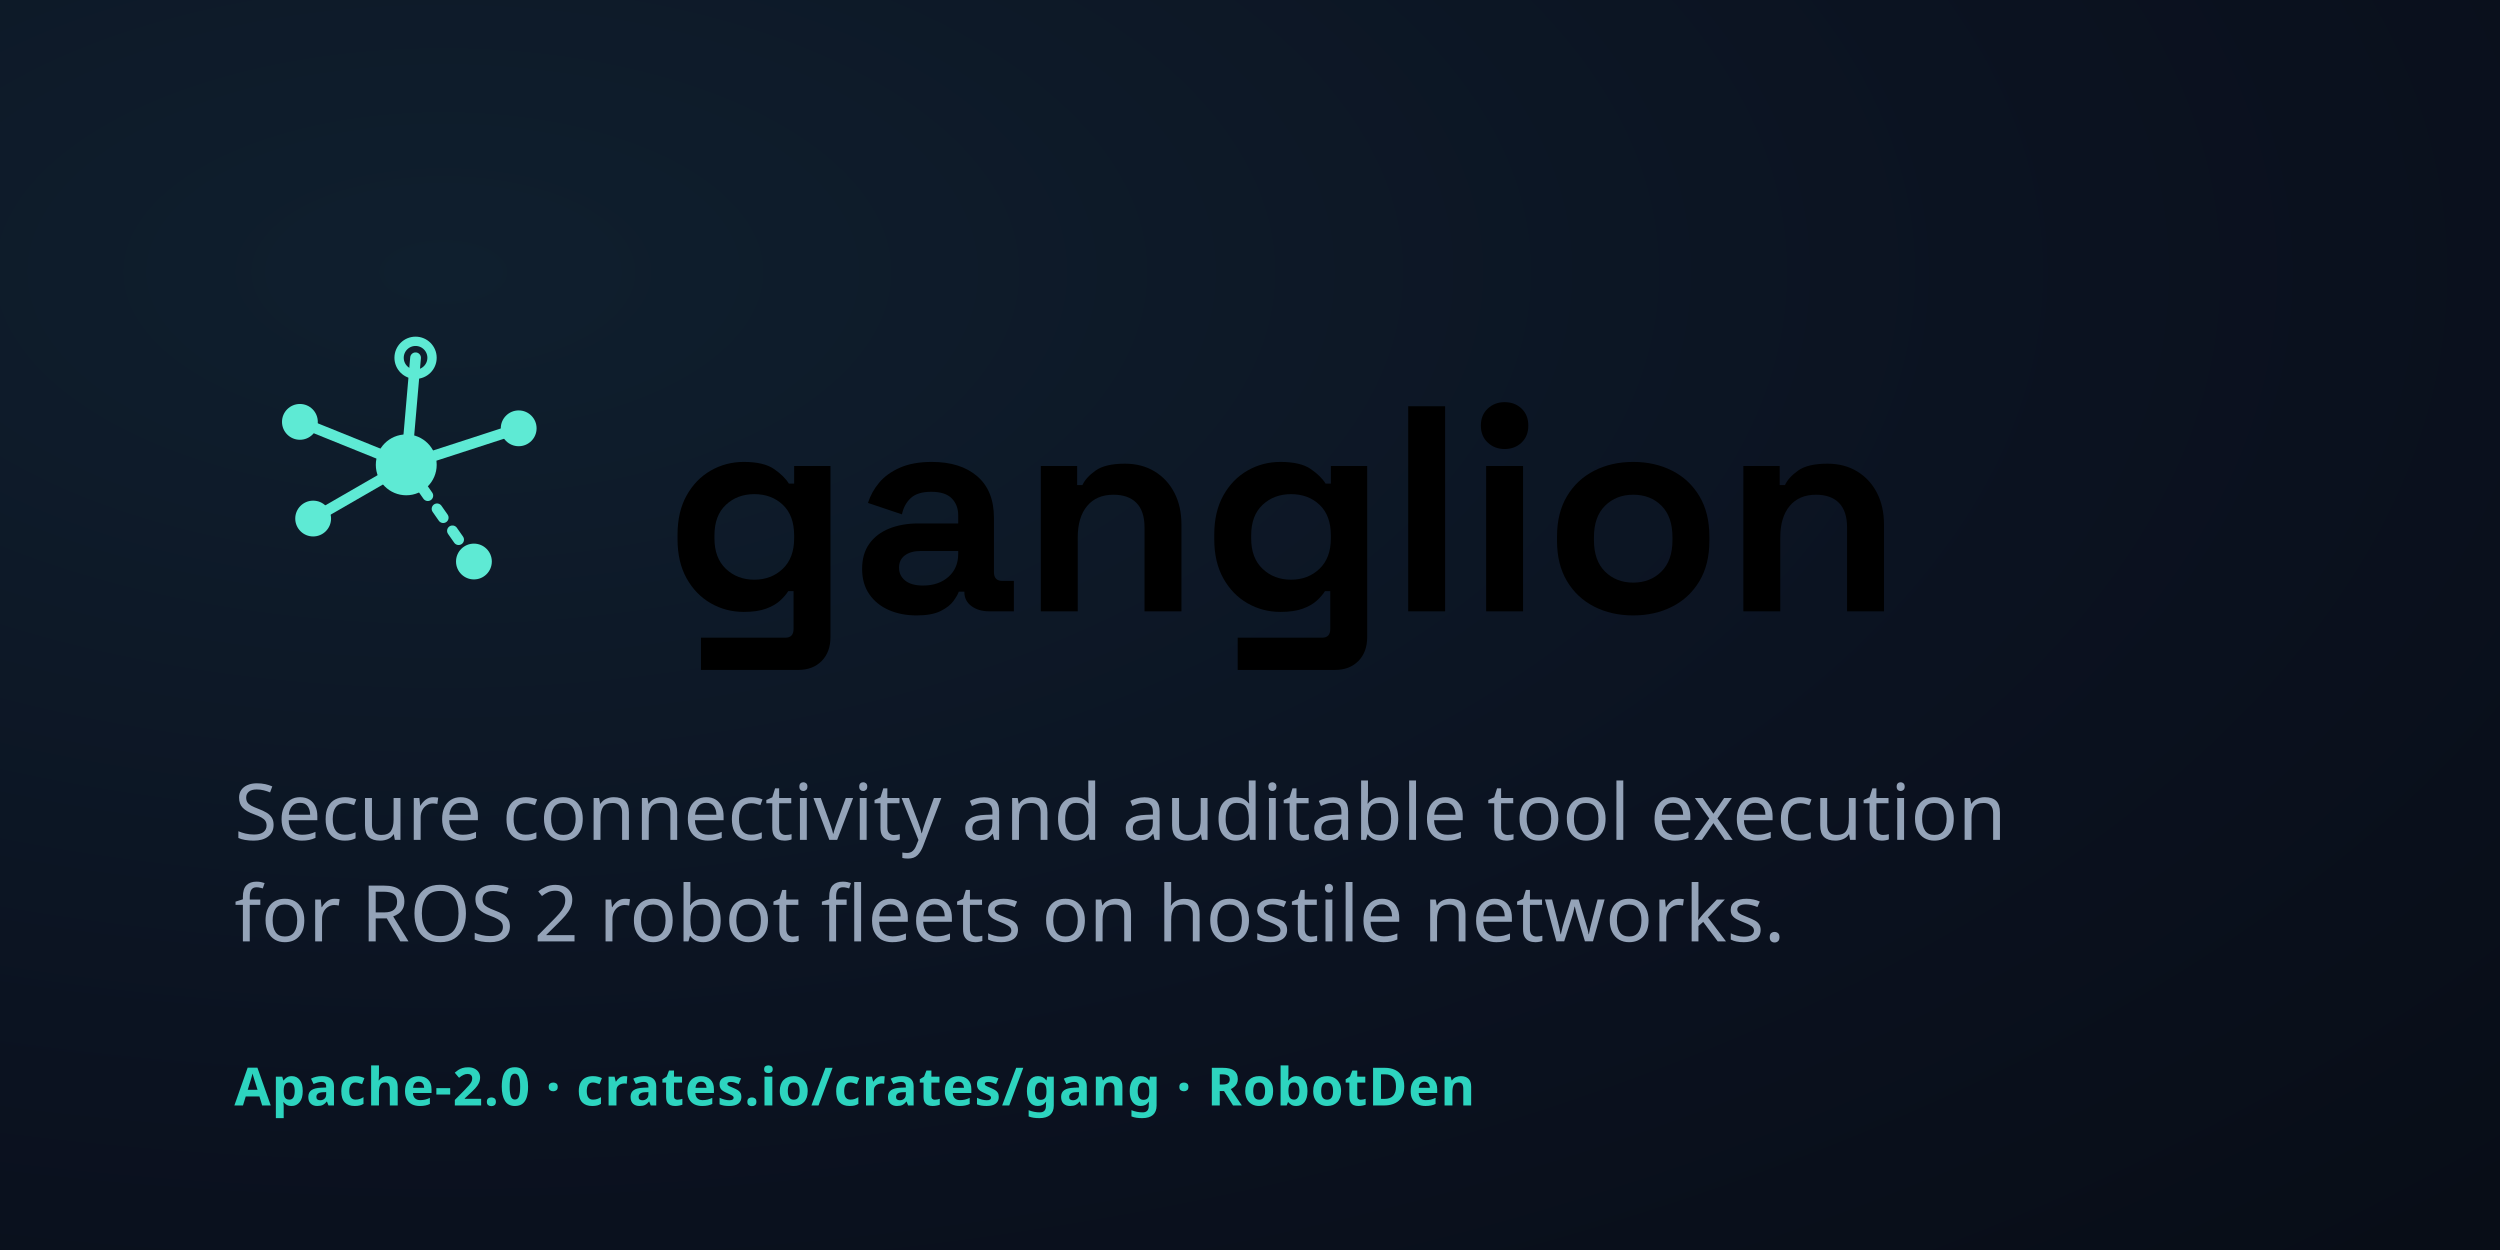
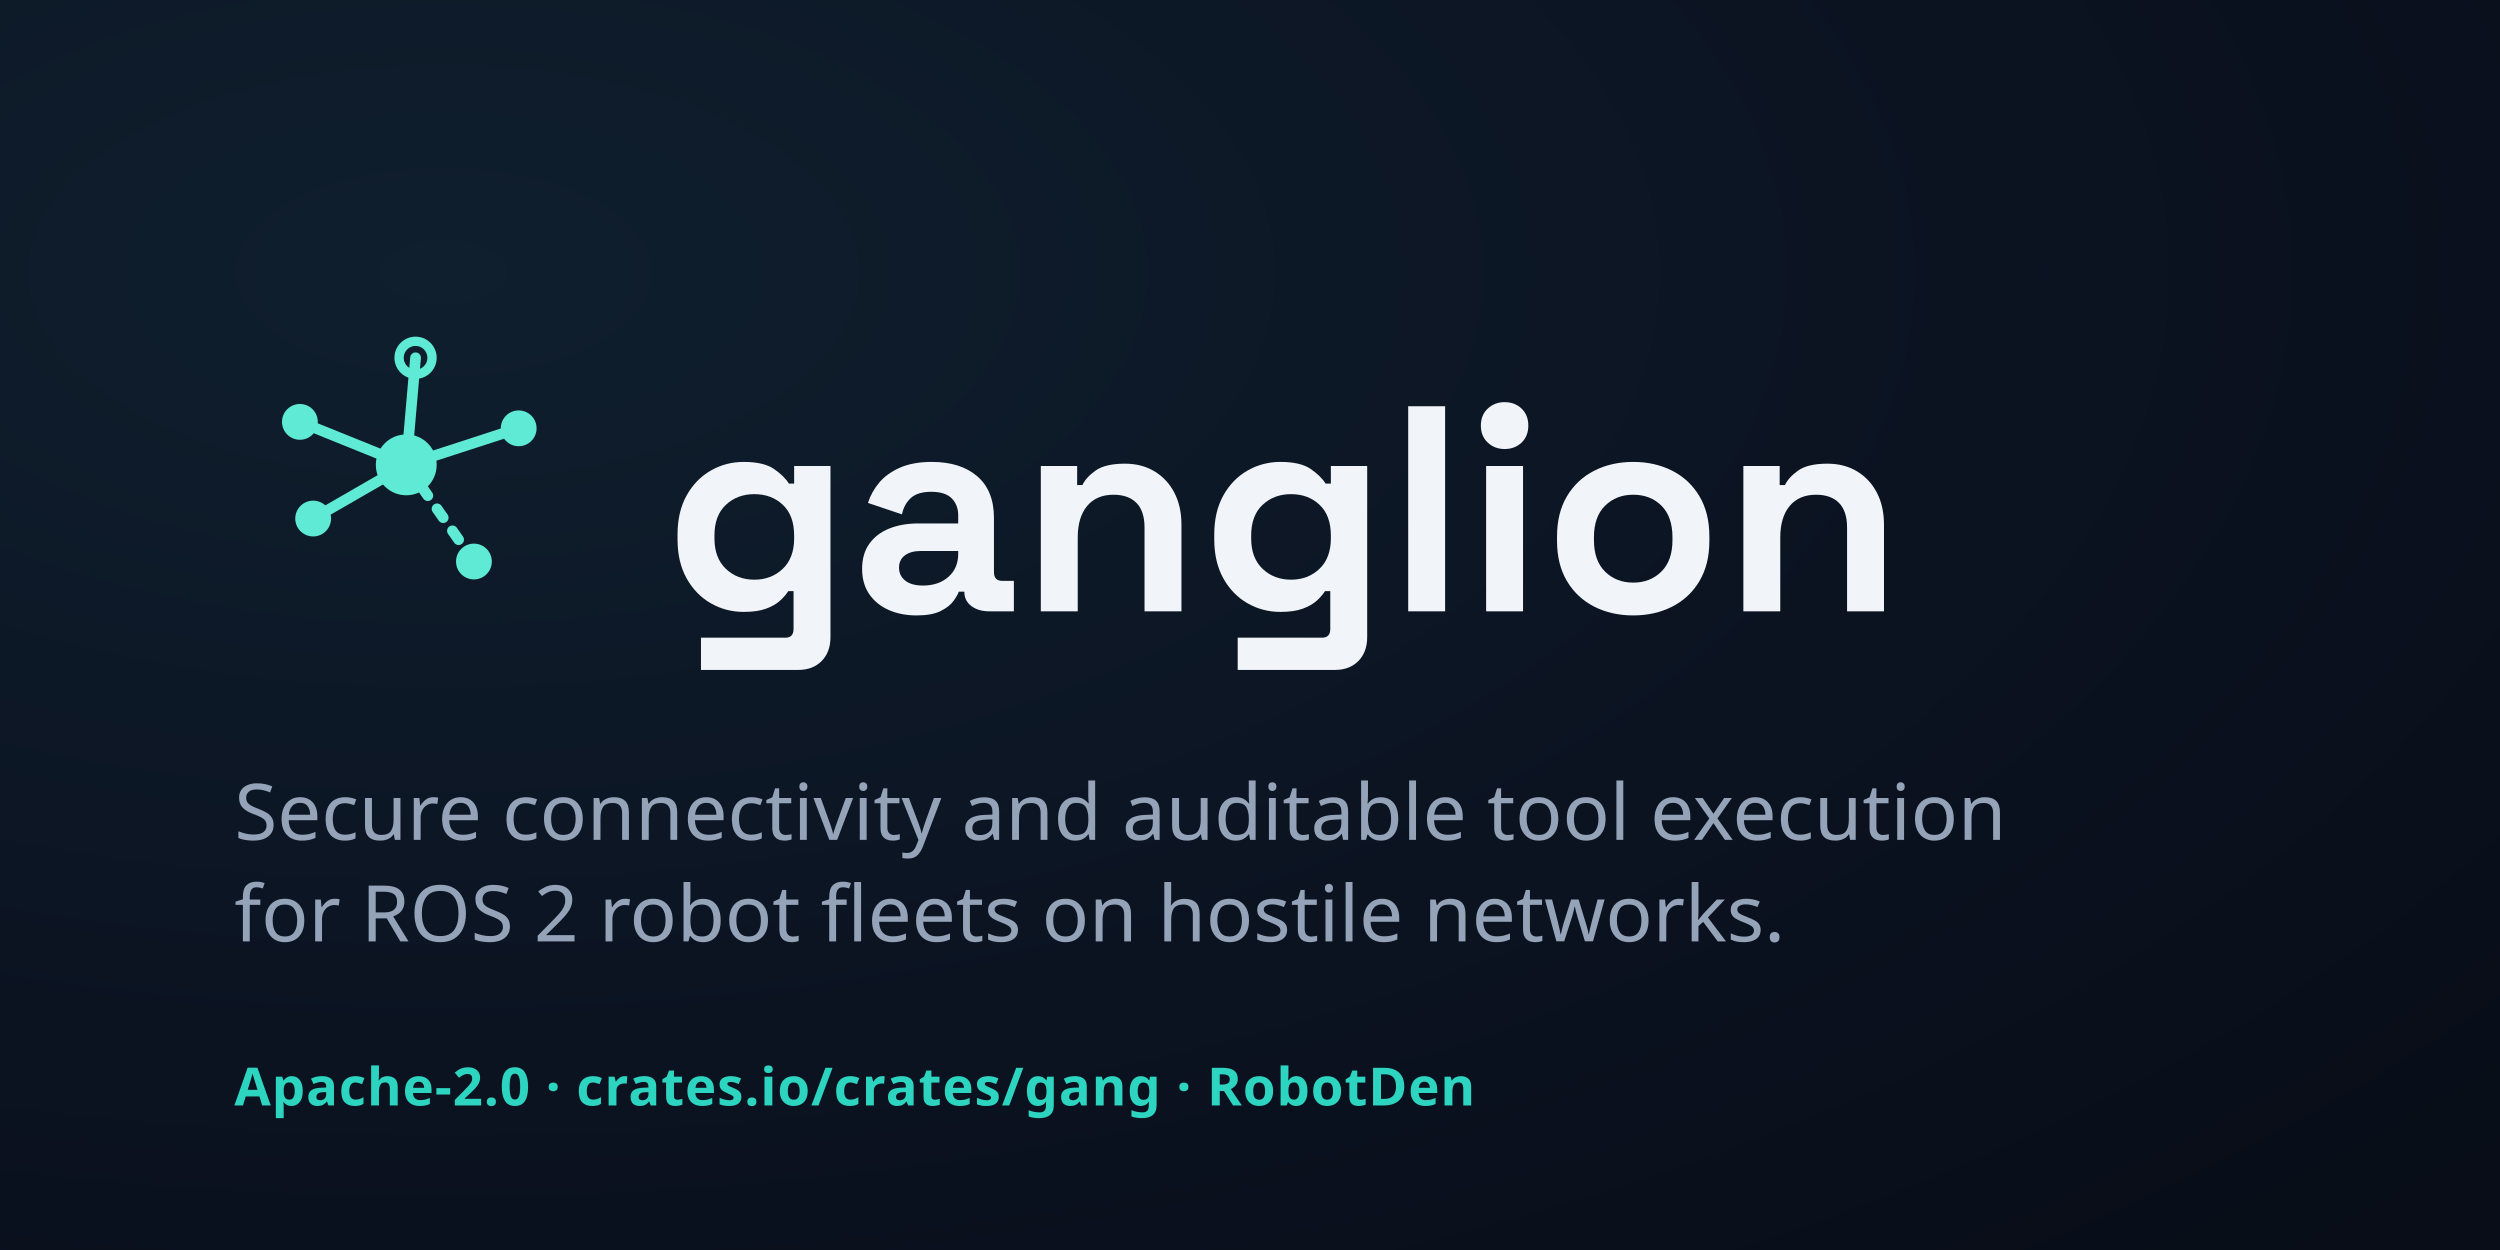
<svg xmlns="http://www.w3.org/2000/svg" viewBox="0 0 1280 640" font-family="Space Grotesk, system-ui, sans-serif">
  <defs>
    <radialGradient id="bg" cx="18%" cy="22%" r="120%">
      <stop offset="0" stop-color="#0f1f2e" />
      <stop offset="0.55" stop-color="#0b1220" />
      <stop offset="1" stop-color="#070c15" />
    </radialGradient>
  </defs>
  <rect width="1280" height="640" fill="url(#bg)" />
  <g transform="translate(120,150) scale(1.833333)">
    <g stroke="#5eead4" stroke-width="3" stroke-linecap="round">
      <line x1="48" y1="48" x2="79.4" y2="37.8" />
      <line x1="48" y1="48" x2="50.6" y2="18.1" />
      <line x1="48" y1="48" x2="18.3" y2="36.0" />
      <line x1="48" y1="48" x2="22.0" y2="63.0" />
      <line x1="48" y1="48" x2="66.9" y2="75.0" stroke-dasharray="3 4.5" />
    </g>
    <g fill="#5eead4">
      <circle cx="48" cy="48" r="8.5" />
      <circle cx="79.4" cy="37.8" r="5" />
      <circle cx="18.3" cy="36.0" r="5" />
      <circle cx="22.0" cy="63.0" r="5" />
      <circle cx="66.9" cy="75.0" r="5" />
    </g>
    <circle cx="50.6" cy="18.1" r="4.6" fill="none" stroke="#5eead4" stroke-width="2.6" />
  </g>
-   <g transform="translate(340.00,163.00) scale(0.15)">
+   <g fill="#f1f5f9" transform="translate(340.00,163.00) scale(0.15)">
    <g transform="translate(0,1000) scale(1,-1)">
      <path transform="translate(0,0)" d="M46 246V262Q46 340 77.0 395.5Q108 451 159.5 480.5Q211 510 272 510Q340 510 375.0 486.0Q410 462 426 436H444V496H568V-88Q568 -139 538.0 -169.5Q508 -200 458 -200H126V-90H414Q442 -90 442 -60V69H424Q414 53 396.0 36.5Q378 20 348.0 9.0Q318 -2 272 -2Q211 -2 159.5 27.5Q108 57 77.0 112.5Q46 168 46 246ZM308 108Q366 108 405.0 145.0Q444 182 444 249V259Q444 327 405.5 363.5Q367 400 308 400Q250 400 211.0 363.5Q172 327 172 259V249Q172 182 211.0 145.0Q250 108 308 108Z" />
      <path transform="translate(638,0)" d="M224 -14Q171 -14 129.0 4.5Q87 23 62.5 58.5Q38 94 38 145Q38 196 62.5 230.5Q87 265 130.5 282.5Q174 300 230 300H366V328Q366 363 344.0 385.5Q322 408 274 408Q227 408 204.0 386.5Q181 365 174 331L58 370Q70 408 96.5 439.5Q123 471 167.5 490.5Q212 510 276 510Q374 510 431.0 461.0Q488 412 488 319V134Q488 104 516 104H556V0H472Q435 0 411.0 18.0Q387 36 387 66V67H368Q364 55 350.0 35.5Q336 16 306.0 1.0Q276 -14 224 -14ZM246 88Q299 88 332.5 117.5Q366 147 366 196V206H239Q204 206 184.0 191.0Q164 176 164 149Q164 122 185.0 105.0Q206 88 246 88Z" />
      <path transform="translate(1216,0)" d="M70 0V496H194V431H212Q224 457 257.0 480.5Q290 504 357 504Q415 504 458.5 477.5Q502 451 526.0 404.5Q550 358 550 296V0H424V286Q424 342 396.5 370.0Q369 398 318 398Q260 398 228.0 359.5Q196 321 196 252V0Z" />
      <path transform="translate(1832,0)" d="M46 246V262Q46 340 77.0 395.5Q108 451 159.5 480.5Q211 510 272 510Q340 510 375.0 486.0Q410 462 426 436H444V496H568V-88Q568 -139 538.0 -169.5Q508 -200 458 -200H126V-90H414Q442 -90 442 -60V69H424Q414 53 396.0 36.5Q378 20 348.0 9.0Q318 -2 272 -2Q211 -2 159.5 27.5Q108 57 77.0 112.5Q46 168 46 246ZM308 108Q366 108 405.0 145.0Q444 182 444 249V259Q444 327 405.5 363.5Q367 400 308 400Q250 400 211.0 363.5Q172 327 172 259V249Q172 182 211.0 145.0Q250 108 308 108Z" />
      <path transform="translate(2470,0)" d="M70 0V700H196V0Z" />
      <path transform="translate(2736,0)" d="M70 0V496H196V0ZM133 554Q99 554 75.5 576.0Q52 598 52 634Q52 670 75.5 692.0Q99 714 133 714Q168 714 191.0 692.0Q214 670 214 634Q214 598 191.0 576.0Q168 554 133 554Z" />
      <path transform="translate(3002,0)" d="M306 -14Q232 -14 173.0 16.0Q114 46 80.0 103.0Q46 160 46 240V256Q46 336 80.0 393.0Q114 450 173.0 480.0Q232 510 306 510Q380 510 439.0 480.0Q498 450 532.0 393.0Q566 336 566 256V240Q566 160 532.0 103.0Q498 46 439.0 16.0Q380 -14 306 -14ZM306 98Q364 98 402.0 135.5Q440 173 440 243V253Q440 323 402.5 360.5Q365 398 306 398Q248 398 210.0 360.5Q172 323 172 253V243Q172 173 210.0 135.5Q248 98 306 98Z" />
      <path transform="translate(3614,0)" d="M70 0V496H194V431H212Q224 457 257.0 480.5Q290 504 357 504Q415 504 458.5 477.5Q502 451 526.0 404.5Q550 358 550 296V0H424V286Q424 342 396.5 370.0Q369 398 318 398Q260 398 228.0 359.5Q196 321 196 252V0Z" />
    </g>
  </g>
  <text x="120" y="430" fill="#94a3b8" font-size="40" font-weight="500">Secure connectivity and auditable tool execution</text>
  <text x="120" y="482" fill="#94a3b8" font-size="40" font-weight="500">for ROS 2 robot fleets on hostile networks.</text>
  <text x="120" y="566" fill="#2dd4bf" font-size="27" font-weight="600" letter-spacing="0.5">Apache-2.0   ·   crates.io/crates/gang   ·   RobotDen</text>
</svg>
